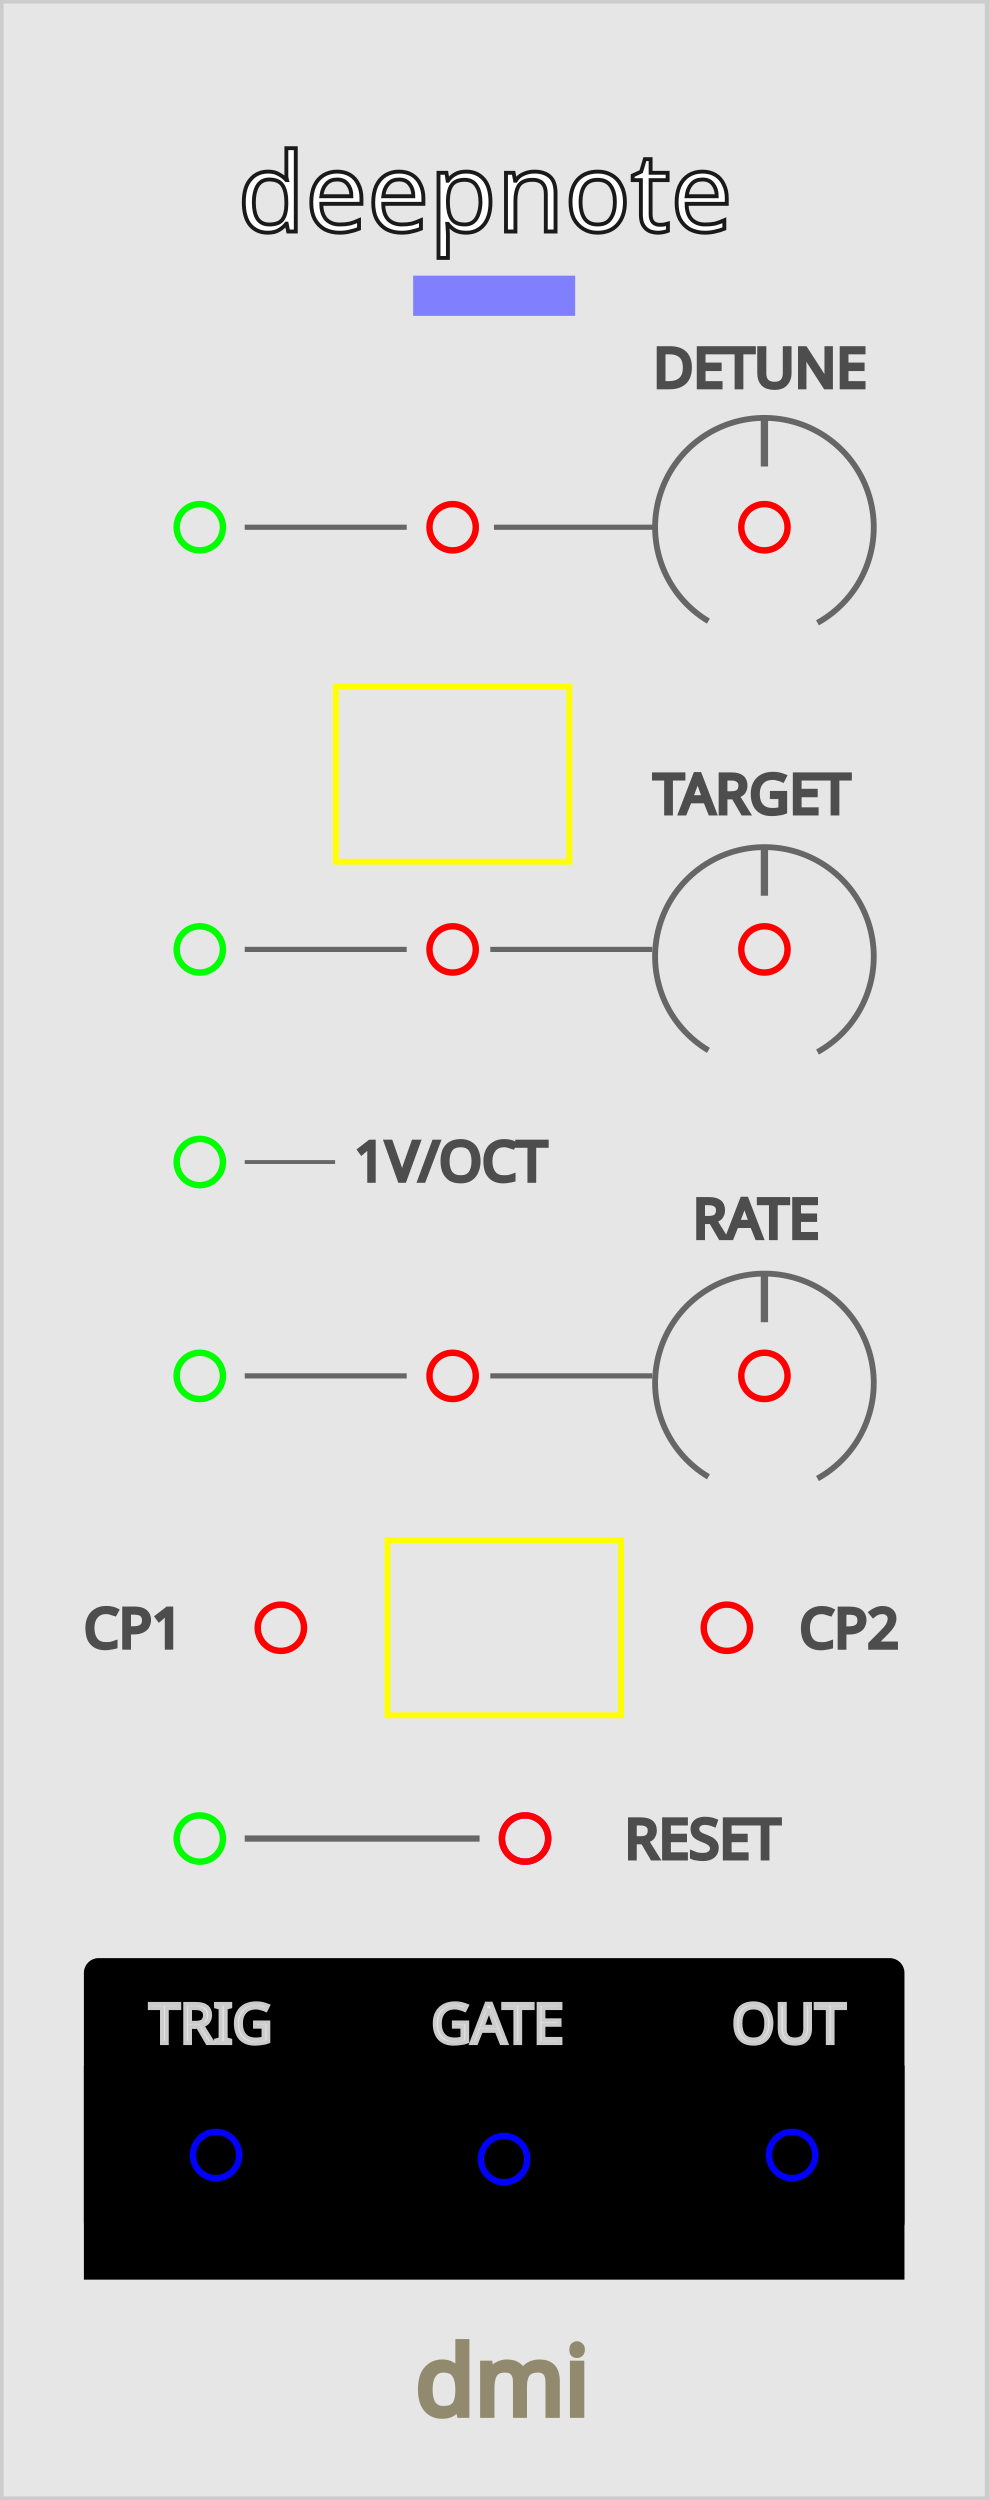
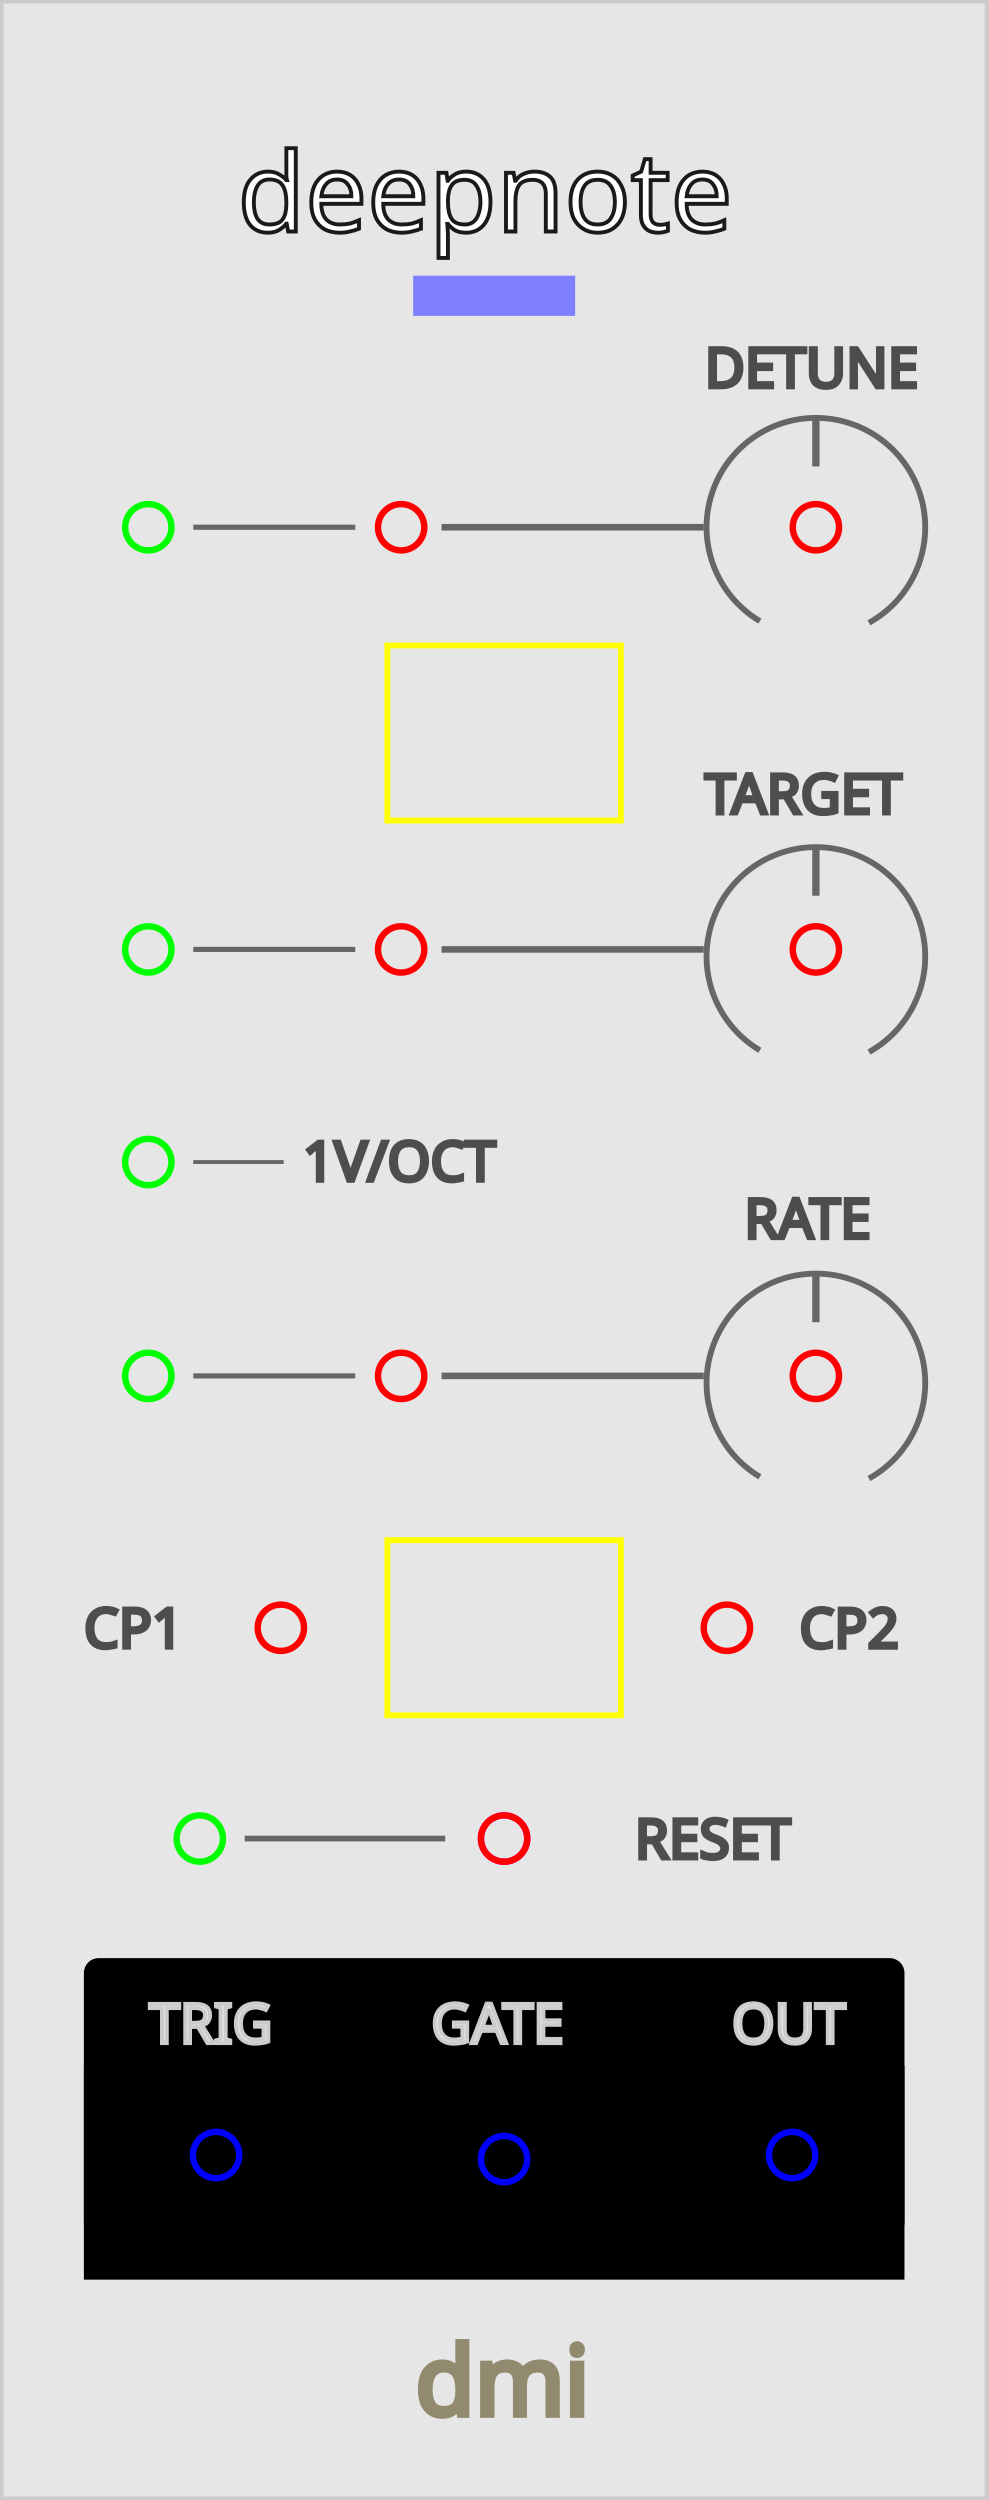
<svg xmlns="http://www.w3.org/2000/svg" width="50.8mm" height="128.5mm" viewBox="0 0 50.8 128.5" version="1.1" id="svg1" xml:space="preserve">
  <defs id="defs1">
    <rect x="66.866" y="51.133" width="80.239" height="356.358" id="rect34" />
    <rect x="24.387" y="130.586" width="115.639" height="77.879" id="rect32" />
    <rect x="31.466" y="60.573" width="3.147" height="18.093" id="rect20" />
    <rect x="63.72" y="1.573" width="66.866" height="92.039" id="rect19" />
    <rect x="-7.08" y="-6.293" width="168.346" height="76.306" id="rect13" />
  </defs>
  <g id="layer1">
    <rect style="fill:#e6e6e6;stroke:#cccccc;stroke-width:0.364" id="rect2" width="50.8" height="128.5" x="1.637579e-15" y="3.7192471e-15" ry="0" />
    <rect style="display:inline;fill:#000000;stroke-width:0.387;stroke-dasharray:none" id="rect50" width="42.177" height="11.001" x="4.312" y="106.172" ry="0" />
    <rect style="display:inline;fill:#000000;stroke-width:0.387;stroke-dasharray:none" id="rect1" width="42.177" height="14.331" x="4.312" y="100.647" ry="0.757" />
-     <text xml:space="preserve" style="font-style:normal;font-variant:normal;font-weight:normal;font-stretch:normal;font-size:3.528px;font-family:Sans;-inkscape-font-specification:'Sans, Normal';font-variant-ligatures:normal;font-variant-caps:normal;font-variant-numeric:normal;font-variant-east-asian:normal;text-align:start;writing-mode:lr-tb;direction:ltr;text-anchor:start;display:inline;fill:#4d4d4d;stroke:#4d4d4d;stroke-width:0.2;stroke-dasharray:none;stroke-opacity:1" x="33.581" y="41.818" id="text33">
-       <tspan id="tspan33" style="font-style:normal;font-variant:normal;font-weight:normal;font-stretch:normal;font-size:2.822px;font-family:'Devanagari Sangam MN';-inkscape-font-specification:'Devanagari Sangam MN, Normal';font-variant-ligatures:normal;font-variant-caps:normal;font-variant-numeric:normal;font-variant-east-asian:normal;fill:#4d4d4d;stroke:#4d4d4d;stroke-width:0.2;stroke-dasharray:none" x="33.581" y="41.818">TARGET</tspan>
-     </text>
-     <path style="display:inline;fill:#333333;stroke:#666666;stroke-width:0.376;stroke-dasharray:none" d="m 39.291,65.463 v 2.498 z" id="path13" />
-     <path style="display:inline;fill:none;stroke:#666666;stroke-width:0.3;stroke-dasharray:none;stroke-opacity:1" id="path12" d="M 36.412,75.909 A 5.62,5.62 0 0 1 33.886,69.547 5.62,5.62 0 0 1 39.38,65.464 5.62,5.62 0 0 1 44.743,69.718 5.62,5.62 0 0 1 42.018,75.997" />
-     <path style="display:inline;fill:none;stroke:#666666;stroke-width:0.3;stroke-dasharray:none;stroke-opacity:1" id="path9" d="m 36.412,53.988 a 5.62,5.62 0 0 1 -2.526,-6.362 5.62,5.62 0 0 1 5.494,-4.083 5.62,5.62 0 0 1 5.363,4.253 5.62,5.62 0 0 1 -2.724,6.279" />
-     <path style="display:inline;fill:#333333;stroke:#666666;stroke-width:0.376;stroke-dasharray:none" d="m 39.291,43.543 v 2.498 z" id="path10" />
-     <path style="fill:#666666;stroke:#666666;stroke-width:0.266;stroke-dasharray:none" d="M 33.528,48.8 H 25.202 Z" id="path11" />
    <text xml:space="preserve" style="font-style:normal;font-variant:normal;font-weight:normal;font-stretch:normal;font-size:3.528px;font-family:Sans;-inkscape-font-specification:'Sans, Normal';font-variant-ligatures:normal;font-variant-caps:normal;font-variant-numeric:normal;font-variant-east-asian:normal;text-align:start;writing-mode:lr-tb;direction:ltr;text-anchor:start;fill:#e6e6e6;stroke:#cccccc;stroke-width:0.2;stroke-dasharray:none;stroke-opacity:1" x="37.622" y="105.018" id="text21">
      <tspan id="tspan21" style="font-style:normal;font-variant:normal;font-weight:normal;font-stretch:normal;font-size:2.822px;font-family:Sans;-inkscape-font-specification:'Sans, Normal';font-variant-ligatures:normal;font-variant-caps:normal;font-variant-numeric:normal;font-variant-east-asian:normal;fill:#e6e6e6;stroke:#cccccc;stroke-width:0.2;stroke-dasharray:none" x="37.622" y="105.018">OUT</tspan>
    </text>
    <text xml:space="preserve" style="font-style:normal;font-variant:normal;font-weight:normal;font-stretch:normal;font-size:3.528px;font-family:Sans;-inkscape-font-specification:'Sans, Normal';font-variant-ligatures:normal;font-variant-caps:normal;font-variant-numeric:normal;font-variant-east-asian:normal;text-align:start;writing-mode:lr-tb;direction:ltr;text-anchor:start;fill:#e6e6e6;stroke:#cccccc;stroke-width:0.2;stroke-dasharray:none;stroke-opacity:1" x="22.172" y="105.017" id="text22">
      <tspan id="tspan22" style="font-style:normal;font-variant:normal;font-weight:normal;font-stretch:normal;font-size:2.822px;font-family:Sans;-inkscape-font-specification:'Sans, Normal';font-variant-ligatures:normal;font-variant-caps:normal;font-variant-numeric:normal;font-variant-east-asian:normal;fill:#e6e6e6;stroke:#cccccc;stroke-width:0.2;stroke-dasharray:none" x="22.172" y="105.017">GATE</tspan>
    </text>
    <text xml:space="preserve" style="font-style:normal;font-variant:normal;font-weight:normal;font-stretch:normal;font-size:3.528px;font-family:Sans;-inkscape-font-specification:'Sans, Normal';font-variant-ligatures:normal;font-variant-caps:normal;font-variant-numeric:normal;font-variant-east-asian:normal;text-align:start;writing-mode:lr-tb;direction:ltr;text-anchor:start;fill:#ffffff;stroke:#1a1a1a;stroke-width:0.2;stroke-dasharray:none;stroke-opacity:1" x="12.218" y="11.899" id="text31">
      <tspan id="tspan31" style="font-style:normal;font-variant:normal;font-weight:normal;font-stretch:normal;font-size:5.644px;font-family:Sans;-inkscape-font-specification:'Sans, Normal';font-variant-ligatures:normal;font-variant-caps:normal;font-variant-numeric:normal;font-variant-east-asian:normal;fill:#ffffff;stroke:#1a1a1a;stroke-width:0.2;stroke-dasharray:none" x="12.218" y="11.899">deepnote</tspan>
    </text>
    <text xml:space="preserve" style="font-style:normal;font-variant:normal;font-weight:normal;font-stretch:normal;font-size:4.939px;font-family:Futura;-inkscape-font-specification:'Futura, Normal';font-variant-ligatures:normal;font-variant-caps:normal;font-variant-numeric:normal;font-variant-east-asian:normal;text-align:start;writing-mode:lr-tb;direction:ltr;text-anchor:start;fill:#918a6f;stroke:#918a6f;stroke-width:0.3" x="21.367" y="124.128" id="text2">
      <tspan id="tspan2" style="font-style:normal;font-variant:normal;font-weight:normal;font-stretch:normal;font-size:4.939px;font-family:Futura;-inkscape-font-specification:'Futura, Normal';font-variant-ligatures:normal;font-variant-caps:normal;font-variant-numeric:normal;font-variant-east-asian:normal;fill:#918a6f;stroke:#918a6f;stroke-width:0.3" x="21.367" y="124.128">dmi</tspan>
    </text>
    <path style="fill:#8080ff;stroke:#8080ff;stroke-width:2.066;stroke-dasharray:none" d="M 29.563,15.203 H 21.237 Z" id="path17" />
    <text xml:space="preserve" style="font-style:normal;font-variant:normal;font-weight:normal;font-stretch:normal;font-size:3.528px;font-family:Sans;-inkscape-font-specification:'Sans, Normal';font-variant-ligatures:normal;font-variant-caps:normal;font-variant-numeric:normal;font-variant-east-asian:normal;text-align:start;writing-mode:lr-tb;direction:ltr;text-anchor:start;fill:#e6e6e6;stroke:#cccccc;stroke-width:0.2;stroke-dasharray:none;stroke-opacity:1" x="7.668" y="105.017" id="text1">
      <tspan id="tspan1" style="font-style:normal;font-variant:normal;font-weight:normal;font-stretch:normal;font-size:2.822px;font-family:Sans;-inkscape-font-specification:'Sans, Normal';font-variant-ligatures:normal;font-variant-caps:normal;font-variant-numeric:normal;font-variant-east-asian:normal;fill:#e6e6e6;stroke:#cccccc;stroke-width:0.2;stroke-dasharray:none" x="7.668" y="105.017">TRIG</tspan>
    </text>
-     <path style="fill:#666666;stroke:#666666;stroke-width:0.32;stroke-dasharray:none" d="M 24.651,94.501 H 12.579 Z" id="path2" />
-     <text xml:space="preserve" style="font-style:normal;font-variant:normal;font-weight:normal;font-stretch:normal;font-size:3.528px;font-family:Sans;-inkscape-font-specification:'Sans, Normal';font-variant-ligatures:normal;font-variant-caps:normal;font-variant-numeric:normal;font-variant-east-asian:normal;text-align:start;writing-mode:lr-tb;direction:ltr;text-anchor:start;display:inline;fill:#4d4d4d;stroke:#4d4d4d;stroke-width:0.2;stroke-dasharray:none;stroke-opacity:1" x="32.096" y="95.527" id="text3">
-       <tspan id="tspan3" style="font-style:normal;font-variant:normal;font-weight:normal;font-stretch:normal;font-size:2.822px;font-family:Sans;-inkscape-font-specification:'Sans, Normal';font-variant-ligatures:normal;font-variant-caps:normal;font-variant-numeric:normal;font-variant-east-asian:normal;fill:#4d4d4d;stroke:#4d4d4d;stroke-width:0.2;stroke-dasharray:none" x="32.096" y="95.527">RESET</tspan>
+     <path style="fill:#666666;stroke:#666666;stroke-width:0.296;stroke-dasharray:none" d="M 22.885,94.501 H 12.579 Z" id="path2" />
+     <text xml:space="preserve" style="font-style:normal;font-variant:normal;font-weight:normal;font-stretch:normal;font-size:3.528px;font-family:Sans;-inkscape-font-specification:'Sans, Normal';font-variant-ligatures:normal;font-variant-caps:normal;font-variant-numeric:normal;font-variant-east-asian:normal;text-align:start;writing-mode:lr-tb;direction:ltr;text-anchor:start;display:inline;fill:#4d4d4d;stroke:#4d4d4d;stroke-width:0.2;stroke-dasharray:none;stroke-opacity:1" x="32.625" y="95.527" id="text3">
+       <tspan id="tspan3" style="font-style:normal;font-variant:normal;font-weight:normal;font-stretch:normal;font-size:2.822px;font-family:Sans;-inkscape-font-specification:'Sans, Normal';font-variant-ligatures:normal;font-variant-caps:normal;font-variant-numeric:normal;font-variant-east-asian:normal;fill:#4d4d4d;stroke:#4d4d4d;stroke-width:0.2;stroke-dasharray:none" x="32.625" y="95.527">RESET</tspan>
    </text>
-     <path style="display:inline;fill:#666666;stroke:#666666;stroke-width:0.266;stroke-dasharray:none" d="M 33.714,27.1 H 25.389 Z" id="path15" />
-     <path style="display:inline;fill:#666666;stroke:#666666;stroke-width:0.266;stroke-dasharray:none" d="M 20.905,27.1 H 12.579 Z" id="path8" />
-     <path style="display:inline;fill:#666666;stroke:#666666;stroke-width:0.266;stroke-dasharray:none" d="M 20.905,70.721 H 12.579 Z" id="path21" />
-     <text xml:space="preserve" style="font-style:normal;font-variant:normal;font-weight:normal;font-stretch:normal;font-size:3.528px;font-family:Sans;-inkscape-font-specification:'Sans, Normal';font-variant-ligatures:normal;font-variant-caps:normal;font-variant-numeric:normal;font-variant-east-asian:normal;text-align:start;writing-mode:lr-tb;direction:ltr;text-anchor:start;display:inline;fill:#4d4d4d;stroke:#4d4d4d;stroke-width:0.2;stroke-dasharray:none;stroke-opacity:1" x="18.212" y="60.695" id="text18">
-       <tspan style="font-style:normal;font-variant:normal;font-weight:normal;font-stretch:normal;font-size:2.822px;font-family:'Devanagari Sangam MN';-inkscape-font-specification:'Devanagari Sangam MN, Normal';font-variant-ligatures:normal;font-variant-caps:normal;font-variant-numeric:normal;font-variant-east-asian:normal;fill:#4d4d4d;stroke:#4d4d4d;stroke-width:0.2;stroke-dasharray:none" x="18.212" y="60.695" id="tspan19">1V/OCT</tspan>
+     <path style="display:inline;fill:#666666;stroke:#666666;stroke-width:0.266;stroke-dasharray:none" d="M 18.259,27.1 H 9.933 Z" id="path8" />
+     <path style="display:inline;fill:#666666;stroke:#666666;stroke-width:0.266;stroke-dasharray:none" d="M 18.259,70.721 H 9.933 Z" id="path21" />
+     <text xml:space="preserve" style="font-style:normal;font-variant:normal;font-weight:normal;font-stretch:normal;font-size:3.528px;font-family:Sans;-inkscape-font-specification:'Sans, Normal';font-variant-ligatures:normal;font-variant-caps:normal;font-variant-numeric:normal;font-variant-east-asian:normal;text-align:start;writing-mode:lr-tb;direction:ltr;text-anchor:start;display:inline;fill:#4d4d4d;stroke:#4d4d4d;stroke-width:0.2;stroke-dasharray:none;stroke-opacity:1" x="15.566" y="60.695" id="text18">
+       <tspan style="font-style:normal;font-variant:normal;font-weight:normal;font-stretch:normal;font-size:2.822px;font-family:'Devanagari Sangam MN';-inkscape-font-specification:'Devanagari Sangam MN, Normal';font-variant-ligatures:normal;font-variant-caps:normal;font-variant-numeric:normal;font-variant-east-asian:normal;fill:#4d4d4d;stroke:#4d4d4d;stroke-width:0.2;stroke-dasharray:none" x="15.566" y="60.695" id="tspan19">1V/OCT</tspan>
    </text>
-     <path style="display:inline;fill:#666666;stroke:#666666;stroke-width:0.266;stroke-dasharray:none" d="M 20.905,48.8 H 12.579 Z" id="path18" />
-     <path style="display:inline;fill:none;stroke:#666666;stroke-width:0.3;stroke-dasharray:none;stroke-opacity:1" id="path6" d="m 36.412,31.926 a 5.62,5.62 0 0 1 -2.526,-6.362 5.62,5.62 0 0 1 5.494,-4.083 5.62,5.62 0 0 1 5.363,4.253 5.62,5.62 0 0 1 -2.724,6.279" />
-     <path style="display:inline;fill:#333333;stroke:#666666;stroke-width:0.376;stroke-dasharray:none" d="m 39.291,21.48 v 2.498 z" id="path7" />
-     <text xml:space="preserve" style="font-style:normal;font-variant:normal;font-weight:normal;font-stretch:normal;font-size:3.528px;font-family:Sans;-inkscape-font-specification:'Sans, Normal';font-variant-ligatures:normal;font-variant-caps:normal;font-variant-numeric:normal;font-variant-east-asian:normal;text-align:start;writing-mode:lr-tb;direction:ltr;text-anchor:start;display:inline;fill:#4d4d4d;stroke:#4d4d4d;stroke-width:0.2;stroke-dasharray:none;stroke-opacity:1" x="33.575" y="19.911" id="text15">
-       <tspan id="tspan15" style="font-style:normal;font-variant:normal;font-weight:normal;font-stretch:normal;font-size:2.822px;font-family:'Devanagari Sangam MN';-inkscape-font-specification:'Devanagari Sangam MN, Normal';font-variant-ligatures:normal;font-variant-caps:normal;font-variant-numeric:normal;font-variant-east-asian:normal;fill:#4d4d4d;stroke:#4d4d4d;stroke-width:0.2;stroke-dasharray:none" x="33.575" y="19.911">DETUNE</tspan>
-     </text>
+     <path style="display:inline;fill:#666666;stroke:#666666;stroke-width:0.266;stroke-dasharray:none" d="M 18.259,48.8 H 9.933 Z" id="path18" />
    <text xml:space="preserve" style="font-style:normal;font-variant:normal;font-weight:normal;font-stretch:normal;font-size:3.528px;font-family:Sans;-inkscape-font-specification:'Sans, Normal';font-variant-ligatures:normal;font-variant-caps:normal;font-variant-numeric:normal;font-variant-east-asian:normal;text-align:start;writing-mode:lr-tb;direction:ltr;text-anchor:start;display:inline;fill:#4d4d4d;stroke:#4d4d4d;stroke-width:0.2;stroke-dasharray:none;stroke-opacity:1" x="4.316" y="84.693" id="text28">
      <tspan id="tspan28" style="font-style:normal;font-variant:normal;font-weight:normal;font-stretch:normal;font-size:2.822px;font-family:Sans;-inkscape-font-specification:'Sans, Normal';font-variant-ligatures:normal;font-variant-caps:normal;font-variant-numeric:normal;font-variant-east-asian:normal;fill:#4d4d4d;stroke:#4d4d4d;stroke-width:0.2;stroke-dasharray:none" x="4.316" y="84.693">CP1</tspan>
    </text>
    <text xml:space="preserve" style="font-style:normal;font-variant:normal;font-weight:normal;font-stretch:normal;font-size:3.528px;font-family:Sans;-inkscape-font-specification:'Sans, Normal';font-variant-ligatures:normal;font-variant-caps:normal;font-variant-numeric:normal;font-variant-east-asian:normal;text-align:start;writing-mode:lr-tb;direction:ltr;text-anchor:start;display:inline;fill:#4d4d4d;stroke:#4d4d4d;stroke-width:0.2;stroke-dasharray:none;stroke-opacity:1" x="41.094" y="84.696" id="text14">
      <tspan style="font-style:normal;font-variant:normal;font-weight:normal;font-stretch:normal;font-size:2.822px;font-family:Sans;-inkscape-font-specification:'Sans, Normal';font-variant-ligatures:normal;font-variant-caps:normal;font-variant-numeric:normal;font-variant-east-asian:normal;fill:#4d4d4d;stroke:#4d4d4d;stroke-width:0.2;stroke-dasharray:none" x="41.094" y="84.696" id="tspan16">CP2</tspan>
    </text>
-     <path style="display:inline;fill:#666666;stroke:#666666;stroke-width:0.266;stroke-dasharray:none" d="M 33.528,70.721 H 25.202 Z" id="path14" />
-     <text xml:space="preserve" style="font-style:normal;font-variant:normal;font-weight:normal;font-stretch:normal;font-size:3.528px;font-family:Sans;-inkscape-font-specification:'Sans, Normal';font-variant-ligatures:normal;font-variant-caps:normal;font-variant-numeric:normal;font-variant-east-asian:normal;text-align:start;writing-mode:lr-tb;direction:ltr;text-anchor:start;display:inline;fill:#4d4d4d;stroke:#4d4d4d;stroke-width:0.2;stroke-dasharray:none;stroke-opacity:1" x="35.607" y="63.644" id="text25">
-       <tspan id="tspan25" style="font-style:normal;font-variant:normal;font-weight:normal;font-stretch:normal;font-size:2.822px;font-family:Sans;-inkscape-font-specification:'Sans, Normal';font-variant-ligatures:normal;font-variant-caps:normal;font-variant-numeric:normal;font-variant-east-asian:normal;fill:#4d4d4d;stroke:#4d4d4d;stroke-width:0.2;stroke-dasharray:none" x="35.607" y="63.644">RATE</tspan>
-     </text>
-     <path style="display:inline;fill:#666666;stroke:#666666;stroke-width:0.199;stroke-dasharray:none" d="M 17.225,59.729 H 12.579 Z" id="path1" />
+     <path style="display:inline;fill:#666666;stroke:#666666;stroke-width:0.338;stroke-dasharray:none" d="M 36.174,70.721 H 22.697 Z" id="path14" />
+     <path style="display:inline;fill:#666666;stroke:#666666;stroke-width:0.199;stroke-dasharray:none" d="M 14.58,59.729 H 9.933 Z" id="path1" />
+     <path style="display:inline;fill:#666666;stroke:#666666;stroke-width:0.338;stroke-dasharray:none" d="M 36.174,48.8 H 22.697 Z" id="path3" />
+     <path style="display:inline;fill:#666666;stroke:#666666;stroke-width:0.338;stroke-dasharray:none" d="M 36.174,27.1 H 22.697 Z" id="path4" />
  </g>
  <g id="layer2" style="display:inline">
    <ellipse style="display:inline;fill:none;stroke:#0000ff;stroke-width:0.331;stroke-dasharray:none;stroke-opacity:1" id="ellipse1" cx="40.715" cy="110.769" rx="1.19" ry="1.19" />
    <ellipse style="display:inline;fill:none;stroke:#0000ff;stroke-width:0.331;stroke-dasharray:none;stroke-opacity:1" id="ellipse51" cx="25.91" cy="110.977" rx="1.19" ry="1.19" />
    <ellipse style="display:inline;fill:none;stroke:#0000ff;stroke-width:0.331;stroke-dasharray:none;stroke-opacity:1" id="ellipse2" cx="11.106" cy="110.769" rx="1.19" ry="1.19" />
-     <ellipse style="display:inline;fill:none;stroke:#ff00ff;stroke-width:0.331;stroke-dasharray:none;stroke-opacity:1" id="ellipse4" cx="26.988" cy="94.501" rx="1.19" ry="1.19" />
    <ellipse style="display:inline;fill:none;stroke:#00ff00;stroke-width:0.331;stroke-dasharray:none;stroke-opacity:1" id="ellipse3" cx="10.269" cy="94.501" rx="1.19" ry="1.19" />
    <ellipse style="display:inline;fill:none;stroke:#ff0000;stroke-width:0.331;stroke-dasharray:none;stroke-opacity:1" id="ellipse57" cx="37.363" cy="83.667" rx="1.19" ry="1.19" />
-     <rect style="display:inline;fill:none;stroke:#ffff00;stroke-width:0.302;stroke-dasharray:none;stroke-opacity:1" id="rect22" width="12" height="9" x="19.922" y="79.167" />
+     <rect style="display:inline;fill:none;stroke:#ffff00;stroke-width:0.302;stroke-dasharray:none;stroke-opacity:1" id="rect22" width="12" height="9" x="19.91" y="79.167" />
    <ellipse style="display:inline;fill:none;stroke:#ff0000;stroke-width:0.331;stroke-dasharray:none;stroke-opacity:1" id="ellipse58" cx="14.436" cy="83.667" rx="1.19" ry="1.19" />
-     <ellipse style="display:inline;fill:none;stroke:#ff0000;stroke-width:0.331;stroke-dasharray:none;stroke-opacity:1" id="ellipse56" cx="39.291" cy="70.721" rx="1.19" ry="1.19" />
-     <ellipse style="display:inline;fill:none;stroke:#ff0000;stroke-width:0.331;stroke-dasharray:none;stroke-opacity:1" id="ellipse21" cx="23.265" cy="70.721" rx="1.19" ry="1.19" />
-     <ellipse style="display:inline;fill:none;stroke:#00ff00;stroke-width:0.331;stroke-dasharray:none;stroke-opacity:1" id="ellipse8" cx="10.269" cy="70.721" rx="1.19" ry="1.19" />
-     <ellipse style="display:inline;fill:none;stroke:#00ff00;stroke-width:0.331;stroke-dasharray:none;stroke-opacity:1" id="ellipse18" cx="10.269" cy="59.729" rx="1.19" ry="1.19" />
-     <ellipse style="display:inline;fill:none;stroke:#ff0000;stroke-width:0.331;stroke-dasharray:none;stroke-opacity:1" id="ellipse55" cx="39.291" cy="48.8" rx="1.19" ry="1.19" />
-     <ellipse style="display:inline;fill:none;stroke:#ff0000;stroke-width:0.331;stroke-dasharray:none;stroke-opacity:1" id="ellipse17" cx="23.265" cy="48.8" rx="1.19" ry="1.19" />
-     <ellipse style="display:inline;fill:none;stroke:#00ff00;stroke-width:0.331;stroke-dasharray:none;stroke-opacity:1" id="ellipse52" cx="10.269" cy="48.8" rx="1.19" ry="1.19" />
-     <rect style="fill:none;stroke:#ffff00;stroke-width:0.302;stroke-dasharray:none;stroke-opacity:1" id="rect23" width="12" height="9" x="17.265" y="35.292" />
-     <ellipse style="display:inline;fill:none;stroke:#ff0000;stroke-width:0.331;stroke-dasharray:none;stroke-opacity:1" id="ellipse54" cx="39.291" cy="27.1" rx="1.19" ry="1.19" />
-     <ellipse style="display:inline;fill:none;stroke:#ff0000;stroke-width:0.331;stroke-dasharray:none;stroke-opacity:1" id="ellipse5" cx="23.265" cy="27.1" rx="1.19" ry="1.19" />
-     <ellipse style="display:inline;fill:none;stroke:#00ff00;stroke-width:0.331;stroke-dasharray:none;stroke-opacity:1" id="ellipse53" cx="10.269" cy="27.1" rx="1.19" ry="1.19" />
-     <ellipse style="display:inline;fill:none;stroke:#ff0000;stroke-width:0.331;stroke-dasharray:none;stroke-opacity:1" id="ellipse6" cx="26.988" cy="94.501" rx="1.19" ry="1.19" />
+     <ellipse style="display:inline;fill:none;stroke:#ff0000;stroke-width:0.331;stroke-dasharray:none;stroke-opacity:1" id="ellipse21" cx="20.619" cy="70.721" rx="1.19" ry="1.19" />
+     <ellipse style="display:inline;fill:none;stroke:#00ff00;stroke-width:0.331;stroke-dasharray:none;stroke-opacity:1" id="ellipse8" cx="7.623" cy="70.721" rx="1.19" ry="1.19" />
+     <ellipse style="display:inline;fill:none;stroke:#00ff00;stroke-width:0.331;stroke-dasharray:none;stroke-opacity:1" id="ellipse18" cx="7.623" cy="59.729" rx="1.19" ry="1.19" />
+     <ellipse style="display:inline;fill:none;stroke:#ff0000;stroke-width:0.331;stroke-dasharray:none;stroke-opacity:1" id="ellipse17" cx="20.619" cy="48.8" rx="1.19" ry="1.19" />
+     <ellipse style="display:inline;fill:none;stroke:#00ff00;stroke-width:0.331;stroke-dasharray:none;stroke-opacity:1" id="ellipse52" cx="7.623" cy="48.8" rx="1.19" ry="1.19" />
+     <rect style="fill:none;stroke:#ffff00;stroke-width:0.302;stroke-dasharray:none;stroke-opacity:1" id="rect23" width="12" height="9" x="19.91" y="33.176" />
+     <text xml:space="preserve" style="font-style:normal;font-variant:normal;font-weight:normal;font-stretch:normal;font-size:3.528px;font-family:Sans;-inkscape-font-specification:'Sans, Normal';font-variant-ligatures:normal;font-variant-caps:normal;font-variant-numeric:normal;font-variant-east-asian:normal;text-align:start;writing-mode:lr-tb;direction:ltr;text-anchor:start;display:inline;fill:#4d4d4d;stroke:#4d4d4d;stroke-width:0.2;stroke-dasharray:none;stroke-opacity:1" x="36.227" y="41.818" id="text33">
+       <tspan id="tspan33" style="font-style:normal;font-variant:normal;font-weight:normal;font-stretch:normal;font-size:2.822px;font-family:'Devanagari Sangam MN';-inkscape-font-specification:'Devanagari Sangam MN, Normal';font-variant-ligatures:normal;font-variant-caps:normal;font-variant-numeric:normal;font-variant-east-asian:normal;fill:#4d4d4d;stroke:#4d4d4d;stroke-width:0.2;stroke-dasharray:none" x="36.227" y="41.818">TARGET</tspan>
+     </text>
+     <path style="display:inline;fill:#333333;stroke:#666666;stroke-width:0.376;stroke-dasharray:none" d="m 41.937,65.463 v 2.498 z" id="path13" />
+     <path style="display:inline;fill:none;stroke:#666666;stroke-width:0.3;stroke-dasharray:none;stroke-opacity:1" id="path12" d="M 39.057,75.909 A 5.62,5.62 0 0 1 36.532,69.547 5.62,5.62 0 0 1 42.026,65.464 5.62,5.62 0 0 1 47.389,69.718 5.62,5.62 0 0 1 44.664,75.997" />
+     <path style="display:inline;fill:none;stroke:#666666;stroke-width:0.3;stroke-dasharray:none;stroke-opacity:1" id="path9" d="m 39.057,53.988 a 5.62,5.62 0 0 1 -2.526,-6.362 5.62,5.62 0 0 1 5.494,-4.083 5.62,5.62 0 0 1 5.363,4.253 5.62,5.62 0 0 1 -2.724,6.279" />
+     <path style="display:inline;fill:#333333;stroke:#666666;stroke-width:0.376;stroke-dasharray:none" d="m 41.937,43.543 v 2.498 z" id="path10" />
+     <path style="display:inline;fill:none;stroke:#666666;stroke-width:0.3;stroke-dasharray:none;stroke-opacity:1" id="path6" d="m 39.057,31.926 a 5.62,5.62 0 0 1 -2.526,-6.362 5.62,5.62 0 0 1 5.494,-4.083 5.62,5.62 0 0 1 5.363,4.253 5.62,5.62 0 0 1 -2.724,6.279" />
+     <path style="display:inline;fill:#333333;stroke:#666666;stroke-width:0.376;stroke-dasharray:none" d="m 41.937,21.48 v 2.498 z" id="path7" />
+     <text xml:space="preserve" style="font-style:normal;font-variant:normal;font-weight:normal;font-stretch:normal;font-size:3.528px;font-family:Sans;-inkscape-font-specification:'Sans, Normal';font-variant-ligatures:normal;font-variant-caps:normal;font-variant-numeric:normal;font-variant-east-asian:normal;text-align:start;writing-mode:lr-tb;direction:ltr;text-anchor:start;display:inline;fill:#4d4d4d;stroke:#4d4d4d;stroke-width:0.2;stroke-dasharray:none;stroke-opacity:1" x="36.221" y="19.911" id="text15">
+       <tspan id="tspan15" style="font-style:normal;font-variant:normal;font-weight:normal;font-stretch:normal;font-size:2.822px;font-family:'Devanagari Sangam MN';-inkscape-font-specification:'Devanagari Sangam MN, Normal';font-variant-ligatures:normal;font-variant-caps:normal;font-variant-numeric:normal;font-variant-east-asian:normal;fill:#4d4d4d;stroke:#4d4d4d;stroke-width:0.2;stroke-dasharray:none" x="36.221" y="19.911">DETUNE</tspan>
+     </text>
+     <text xml:space="preserve" style="font-style:normal;font-variant:normal;font-weight:normal;font-stretch:normal;font-size:3.528px;font-family:Sans;-inkscape-font-specification:'Sans, Normal';font-variant-ligatures:normal;font-variant-caps:normal;font-variant-numeric:normal;font-variant-east-asian:normal;text-align:start;writing-mode:lr-tb;direction:ltr;text-anchor:start;display:inline;fill:#4d4d4d;stroke:#4d4d4d;stroke-width:0.2;stroke-dasharray:none;stroke-opacity:1" x="38.253" y="63.644" id="text25">
+       <tspan id="tspan25" style="font-style:normal;font-variant:normal;font-weight:normal;font-stretch:normal;font-size:2.822px;font-family:Sans;-inkscape-font-specification:'Sans, Normal';font-variant-ligatures:normal;font-variant-caps:normal;font-variant-numeric:normal;font-variant-east-asian:normal;fill:#4d4d4d;stroke:#4d4d4d;stroke-width:0.2;stroke-dasharray:none" x="38.253" y="63.644">RATE</tspan>
+     </text>
+     <ellipse style="display:inline;fill:none;stroke:#ff0000;stroke-width:0.331;stroke-dasharray:none;stroke-opacity:1" id="ellipse56" cx="41.937" cy="70.721" rx="1.19" ry="1.19" />
+     <ellipse style="display:inline;fill:none;stroke:#ff0000;stroke-width:0.331;stroke-dasharray:none;stroke-opacity:1" id="ellipse55" cx="41.937" cy="48.8" rx="1.19" ry="1.19" />
+     <ellipse style="display:inline;fill:none;stroke:#ff0000;stroke-width:0.331;stroke-dasharray:none;stroke-opacity:1" id="ellipse54" cx="41.937" cy="27.1" rx="1.19" ry="1.19" />
+     <ellipse style="display:inline;fill:none;stroke:#ff0000;stroke-width:0.331;stroke-dasharray:none;stroke-opacity:1" id="ellipse5" cx="20.619" cy="27.1" rx="1.19" ry="1.19" />
+     <ellipse style="display:inline;fill:none;stroke:#00ff00;stroke-width:0.331;stroke-dasharray:none;stroke-opacity:1" id="ellipse53" cx="7.623" cy="27.1" rx="1.19" ry="1.19" />
+     <g id="g4" transform="translate(36.30542,11.47968)">
+       <ellipse style="display:inline;fill:none;stroke:#ff00ff;stroke-width:0.331;stroke-dasharray:none;stroke-opacity:1" id="ellipse4" cx="-10.395" cy="83.022" rx="1.19" ry="1.19" />
+       <ellipse style="display:inline;fill:none;stroke:#ff0000;stroke-width:0.331;stroke-dasharray:none;stroke-opacity:1" id="ellipse6" cx="-10.395" cy="83.022" rx="1.19" ry="1.19" />
+     </g>
  </g>
</svg>
